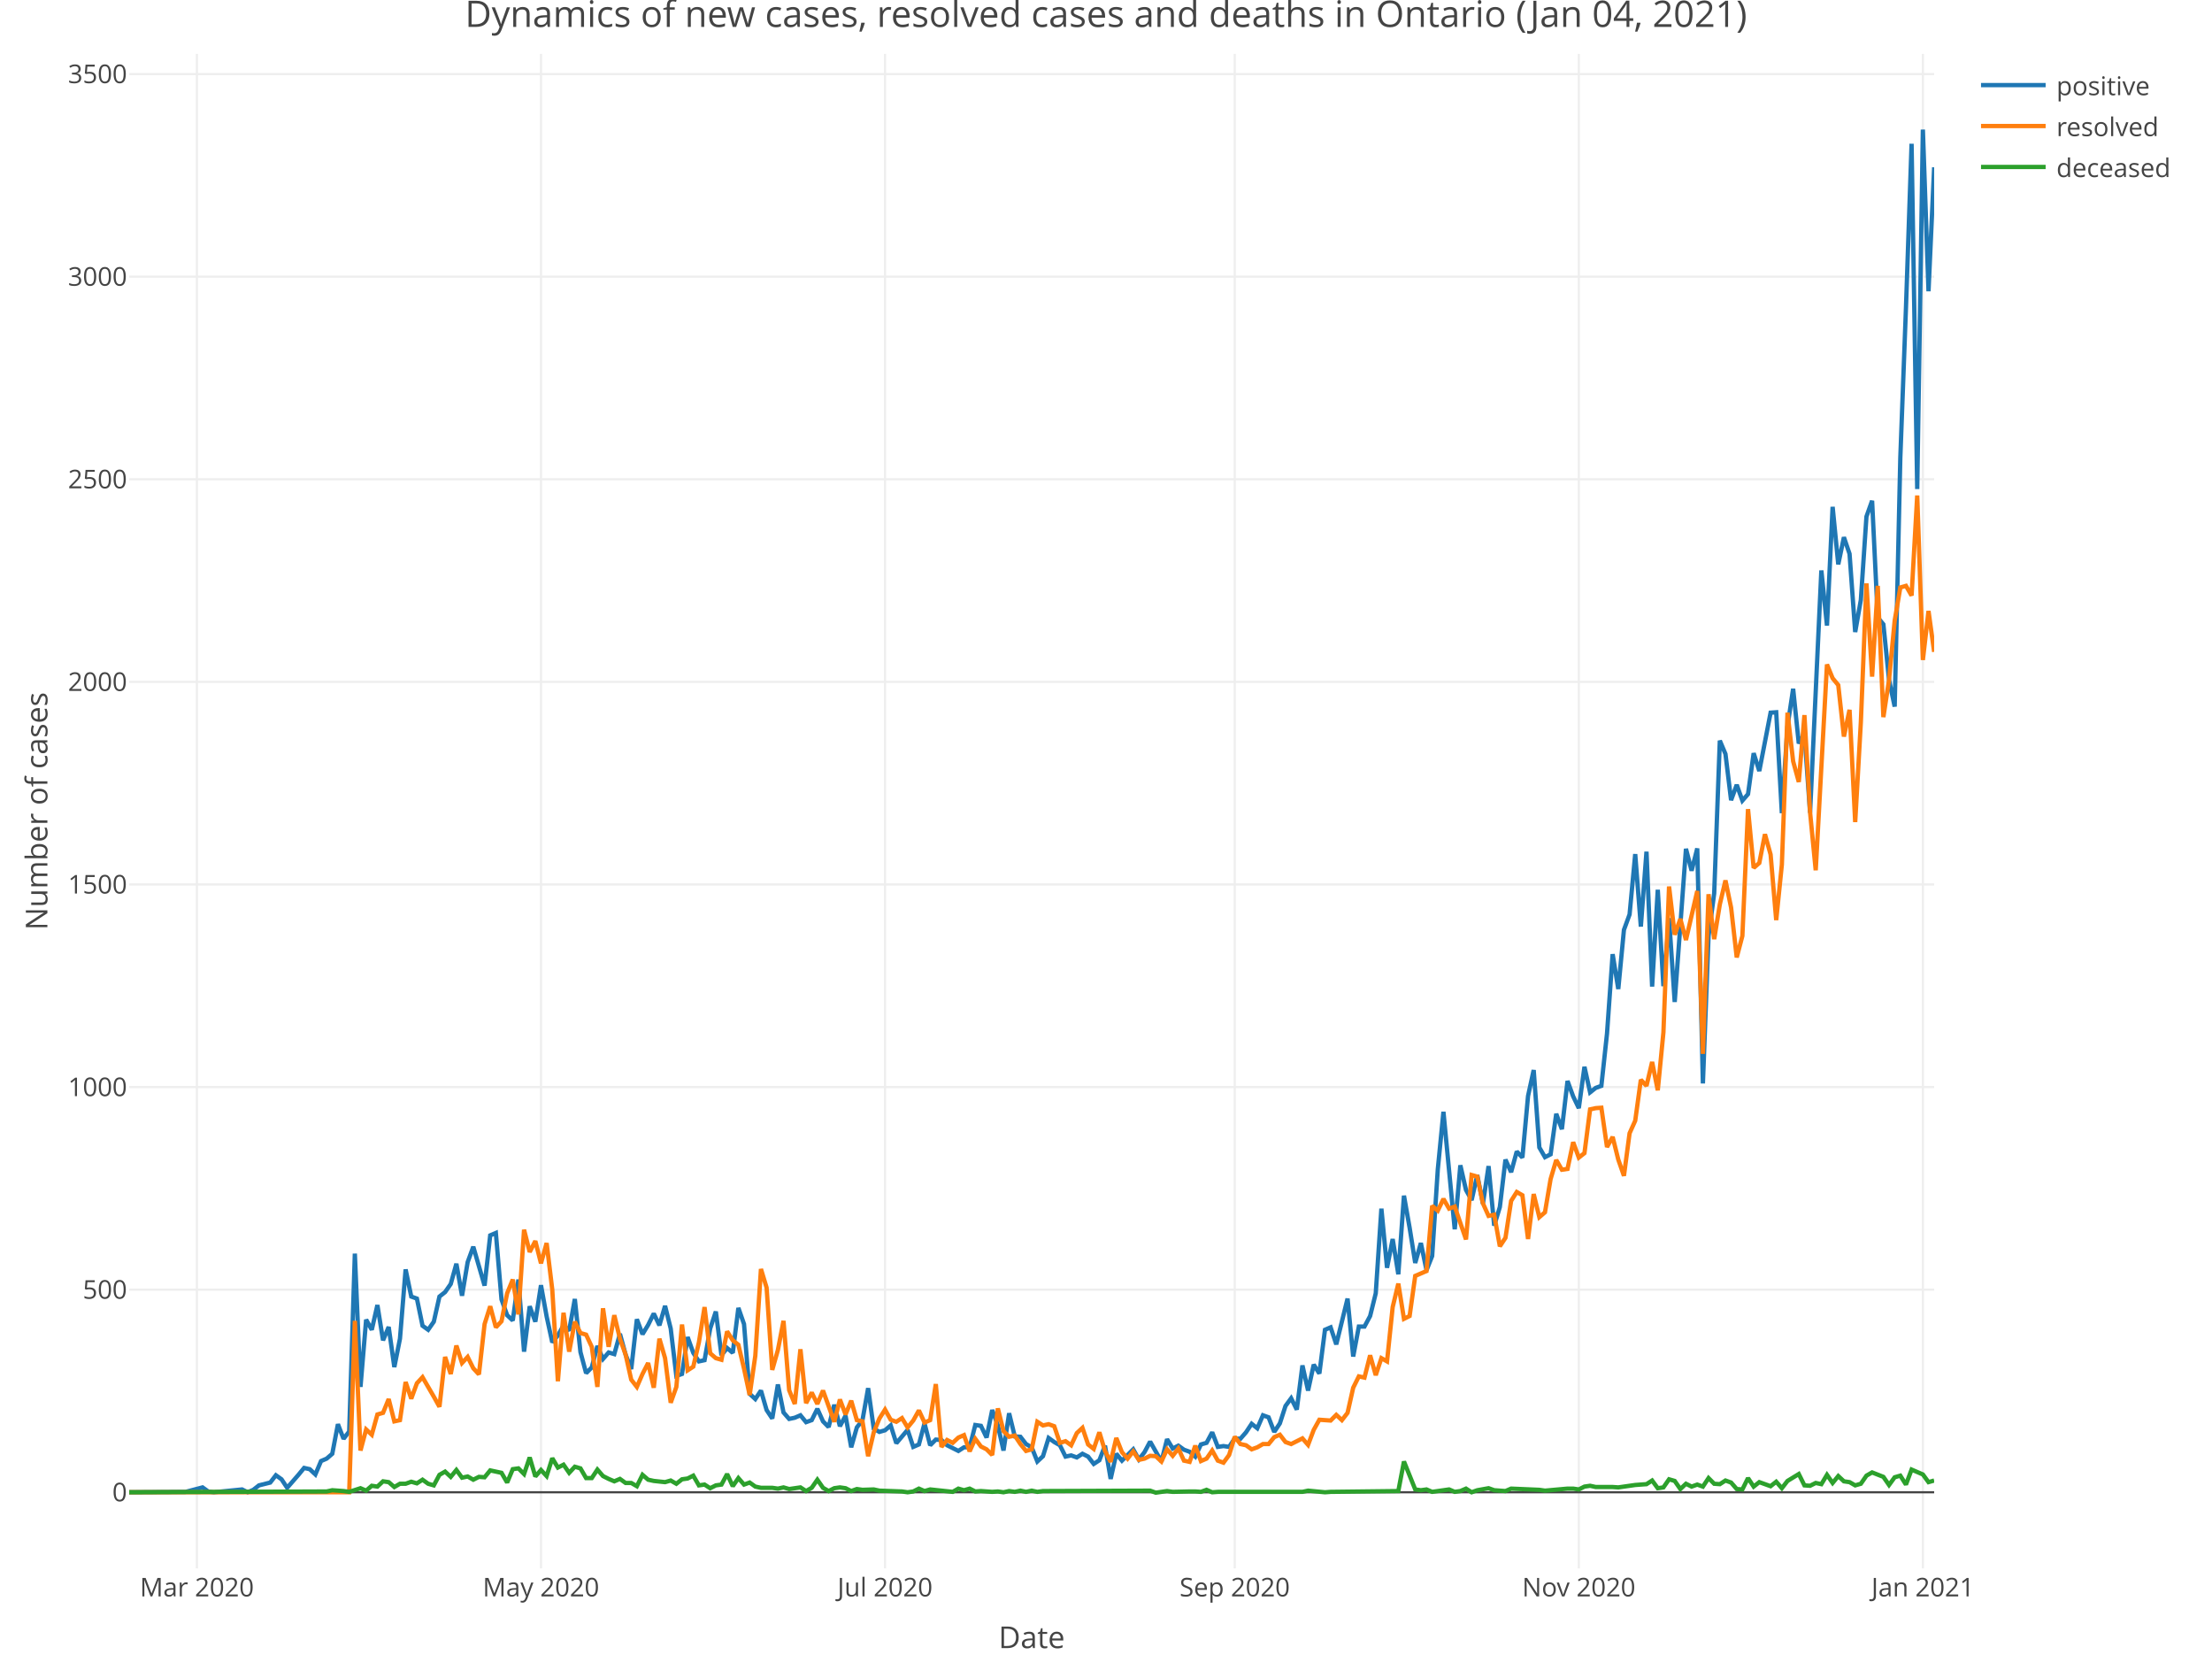
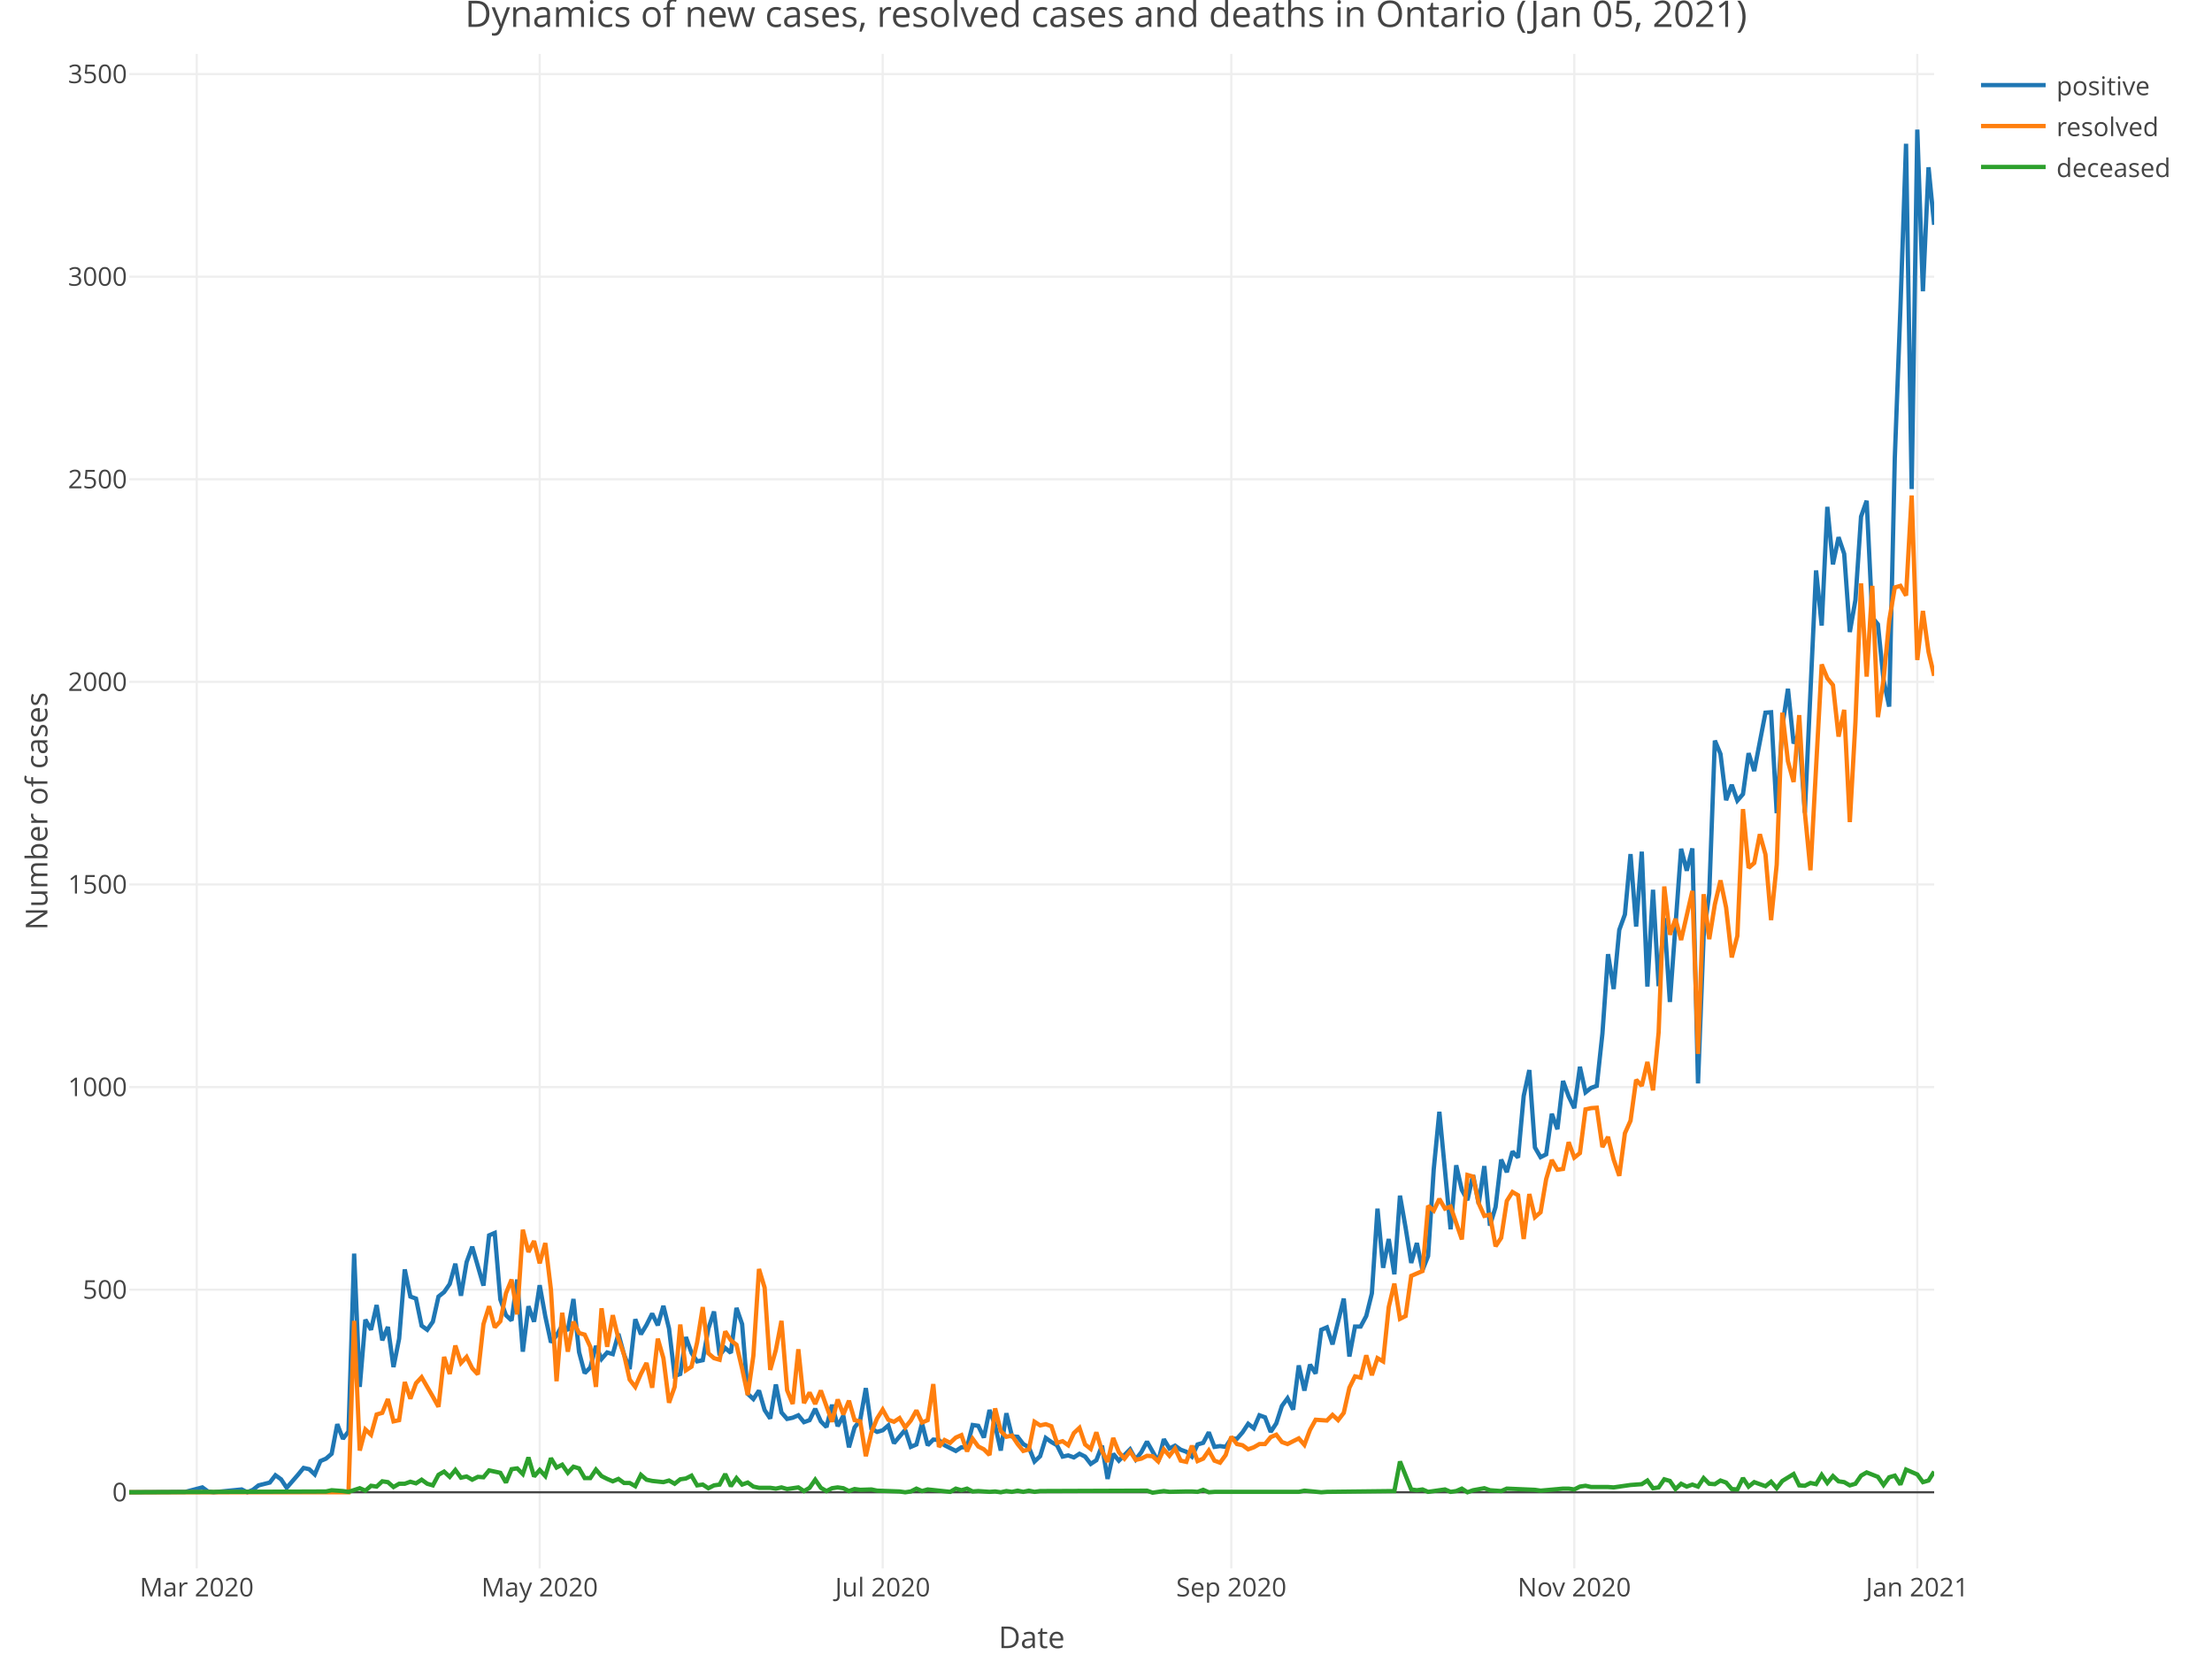
<svg xmlns="http://www.w3.org/2000/svg" class="main-svg" width="1027" height="768" style="" viewBox="0 0 1027 768">
  <rect x="0" y="0" width="1027" height="768" style="fill: rgb(255, 255, 255); fill-opacity: 1;" />
-   <defs id="defs-11d47c">
+   <defs id="defs-403c1d">
    <g class="clips">
-       <clipPath id="clip11d47cxyplot" class="plotclip">
+       <clipPath id="clip403c1dxyplot" class="plotclip">
        <rect width="838" height="703" />
      </clipPath>
-       <clipPath class="axesclip" id="clip11d47cx">
+       <clipPath class="axesclip" id="clip403c1dx">
        <rect x="60" y="0" width="838" height="768" />
      </clipPath>
-       <clipPath class="axesclip" id="clip11d47cy">
+       <clipPath class="axesclip" id="clip403c1dy">
        <rect x="0" y="25" width="1027" height="703" />
      </clipPath>
-       <clipPath class="axesclip" id="clip11d47cxy">
+       <clipPath class="axesclip" id="clip403c1dxy">
        <rect x="60" y="25" width="838" height="703" />
      </clipPath>
    </g>
    <g class="gradients" />
  </defs>
  <g class="bglayer" />
  <g class="layer-below">
    <g class="imagelayer" />
    <g class="shapelayer" />
  </g>
  <g class="cartesianlayer">
    <g class="subplot xy">
      <g class="layer-subplot">
        <g class="shapelayer" />
        <g class="imagelayer" />
      </g>
      <g class="gridlayer">
        <g class="x">
-           <path class="xgrid crisp" transform="translate(91.42,0)" d="M0,25v703" style="stroke: rgb(238, 238, 238); stroke-opacity: 1; stroke-width: 1px;" />
-           <path class="xgrid crisp" transform="translate(251.17,0)" d="M0,25v703" style="stroke: rgb(238, 238, 238); stroke-opacity: 1; stroke-width: 1px;" />
-           <path class="xgrid crisp" transform="translate(410.91,0)" d="M0,25v703" style="stroke: rgb(238, 238, 238); stroke-opacity: 1; stroke-width: 1px;" />
-           <path class="xgrid crisp" transform="translate(573.27,0)" d="M0,25v703" style="stroke: rgb(238, 238, 238); stroke-opacity: 1; stroke-width: 1px;" />
-           <path class="xgrid crisp" transform="translate(733.02,0)" d="M0,25v703" style="stroke: rgb(238, 238, 238); stroke-opacity: 1; stroke-width: 1px;" />
-           <path class="xgrid crisp" transform="translate(892.76,0)" d="M0,25v703" style="stroke: rgb(238, 238, 238); stroke-opacity: 1; stroke-width: 1px;" />
+           <path class="xgrid crisp" transform="translate(91.33,0)" d="M0,25v703" style="stroke: rgb(238, 238, 238); stroke-opacity: 1; stroke-width: 1px;" />
+           <path class="xgrid crisp" transform="translate(250.57,0)" d="M0,25v703" style="stroke: rgb(238, 238, 238); stroke-opacity: 1; stroke-width: 1px;" />
+           <path class="xgrid crisp" transform="translate(409.82,0)" d="M0,25v703" style="stroke: rgb(238, 238, 238); stroke-opacity: 1; stroke-width: 1px;" />
+           <path class="xgrid crisp" transform="translate(571.68,0)" d="M0,25v703" style="stroke: rgb(238, 238, 238); stroke-opacity: 1; stroke-width: 1px;" />
+           <path class="xgrid crisp" transform="translate(730.92,0)" d="M0,25v703" style="stroke: rgb(238, 238, 238); stroke-opacity: 1; stroke-width: 1px;" />
+           <path class="xgrid crisp" transform="translate(890.17,0)" d="M0,25v703" style="stroke: rgb(238, 238, 238); stroke-opacity: 1; stroke-width: 1px;" />
        </g>
        <g class="y">
          <path class="ygrid crisp" transform="translate(0,598.62)" d="M60,0h838" style="stroke: rgb(238, 238, 238); stroke-opacity: 1; stroke-width: 1px;" />
          <path class="ygrid crisp" transform="translate(0,504.58)" d="M60,0h838" style="stroke: rgb(238, 238, 238); stroke-opacity: 1; stroke-width: 1px;" />
          <path class="ygrid crisp" transform="translate(0,410.54)" d="M60,0h838" style="stroke: rgb(238, 238, 238); stroke-opacity: 1; stroke-width: 1px;" />
          <path class="ygrid crisp" transform="translate(0,316.5)" d="M60,0h838" style="stroke: rgb(238, 238, 238); stroke-opacity: 1; stroke-width: 1px;" />
          <path class="ygrid crisp" transform="translate(0,222.46)" d="M60,0h838" style="stroke: rgb(238, 238, 238); stroke-opacity: 1; stroke-width: 1px;" />
          <path class="ygrid crisp" transform="translate(0,128.42)" d="M60,0h838" style="stroke: rgb(238, 238, 238); stroke-opacity: 1; stroke-width: 1px;" />
          <path class="ygrid crisp" transform="translate(0,34.38)" d="M60,0h838" style="stroke: rgb(238, 238, 238); stroke-opacity: 1; stroke-width: 1px;" />
        </g>
      </g>
      <g class="zerolinelayer">
        <path class="yzl zl crisp" transform="translate(0,692.66)" d="M60,0h838" style="stroke: rgb(68, 68, 68); stroke-opacity: 1; stroke-width: 1px;" />
      </g>
      <path class="xlines-below" />
      <path class="ylines-below" />
      <g class="overlines-below" />
      <g class="xaxislayer-below" />
      <g class="yaxislayer-below" />
      <g class="overaxes-below" />
-       <g class="plot" transform="translate(60, 25)" clip-path="url('#clip11d47cxyplot')">
+       <g class="plot" transform="translate(60, 25)" clip-path="url('#clip403c1dxyplot')">
        <g class="scatterlayer mlayer">
-           <g class="trace scatter traceed4c98" style="stroke-miterlimit: 2; opacity: 1;">
+           <g class="trace scatter trace7e1733" style="stroke-miterlimit: 2; opacity: 1;">
            <g class="fills" />
            <g class="errorbars" />
            <g class="lines">
-               <path class="js-line" d="M0,667.66L26.19,667.47L34.04,665.4L36.66,667.29L39.28,667.66L52.38,666.35L54.99,667.66L57.61,666.53L60.23,664.46L65.47,663.15L68.09,659.76L70.71,661.64L73.32,665.59L78.56,659.57L81.18,656.38L83.8,656.94L86.42,659.39L89.04,653.18L91.66,652.05L94.27,649.79L96.89,636.06L99.51,642.84L102.13,639.45L104.75,556.88L107.37,618.76L109.99,587.54L112.61,592.24L115.22,580.77L117.84,597.13L120.46,590.93L123.08,609.55L125.7,596.38L128.32,564.22L130.94,576.82L133.56,577.76L136.17,590.36L138.79,592.24L141.41,588.48L144.03,576.82L146.65,574.75L149.27,570.99L151.89,561.58L154.51,576.44L157.13,560.83L159.74,553.69L164.98,571.74L167.6,548.42L170.22,547.29L172.84,578.14L175.46,585.47L178.07,587.92L180.69,568.92L183.31,602.4L185.93,581.33L188.55,588.48L191.17,571.55L193.79,586.04L196.41,598.07L199.02,594.88L201.64,590.17L204.26,592.62L206.88,577.95L209.5,602.59L212.12,612.37L214.74,609.73L217.36,599.77L219.97,605.78L222.59,602.77L225.21,603.53L227.83,594.12L230.45,603.71L233.07,610.49L235.69,587.35L238.31,594.31L240.92,589.99L243.54,584.72L246.16,590.17L248.78,581.15L251.4,591.68L254.02,613.68L256.64,612.74L259.26,595.63L261.88,602.96L264.49,606.91L267.11,606.35L269.73,591.68L272.35,583.78L274.97,604.09L277.59,600.71L280.21,602.96L282.82,582.09L285.44,589.61L288.06,621.96L290.68,624.4L293.3,620.45L295.92,629.48L298.54,633.43L301.16,617.63L303.77,630.61L306.39,633.62L309.01,633.06L311.63,631.93L314.25,635.12L316.87,634.18L319.49,628.92L322.11,634.75L324.72,637.38L327.34,627.04L329.96,637L332.58,632.11L335.2,646.79L337.82,637.57L340.44,634.18L343.06,619.33L345.67,638.13L348.29,639.64L350.91,638.89L353.53,636.63L356.15,644.9L361.39,638.7L364.01,646.6L366.63,645.47L369.24,635.69L371.86,645.84L374.48,643.21L377.1,643.4L379.72,645.84L384.96,648.48L387.57,646.79L390.19,646.79L392.81,636.44L395.43,636.82L398.05,642.27L400.67,629.48L403.29,636.63L405.91,648.29L408.52,630.99L411.14,641.71L413.76,641.9L416.38,645.28L419,646.79L421.62,653.37L424.24,650.92L426.86,642.46L429.47,644.34L432.09,645.84L434.71,651.11L437.33,650.55L439.95,651.49L442.57,649.79L445.19,651.11L447.81,654.5L450.42,652.8L453.04,646.03L455.66,661.46L458.28,649.79L460.9,652.99L466.14,647.73L468.76,652.43L471.38,649.04L473.99,644.15L479.23,653.37L481.85,643.02L484.47,647.35L487.09,646.03L489.71,647.91L492.32,648.85L494.94,651.11L497.56,645.47L500.18,644.72L502.8,639.83L505.42,646.6L508.04,646.22L510.66,646.6L513.27,642.65L515.89,642.84L518.51,639.83L521.13,635.88L523.75,637.95L526.37,631.93L528.99,632.87L531.61,639.64L534.22,635.69L536.84,627.6L539.46,624.03L542.08,629.29L544.7,608.79L547.32,620.45L549.94,608.42L552.56,612.55L555.17,592.24L557.79,591.11L560.41,599.01L565.65,577.76L568.27,604.66L570.89,590.74L573.51,590.74L576.13,585.85L578.74,575.31L581.36,536.01L583.98,563.47L586.6,550.11L589.22,566.48L591.84,529.99L594.46,544.85L597.07,561.21L599.69,551.99L602.31,564.59L604.93,558.01L607.55,517.76L610.17,491.06L615.41,545.6L618.02,515.88L620.64,527.35L623.26,532.06L625.88,520.4L628.5,533.75L631.12,516.26L633.74,543.91L636.36,535.25L638.97,513.25L641.59,519.08L644.21,509.49L646.83,512.31L649.45,483.72L652.07,471.68L654.69,507.61L657.31,512.12L659.92,510.8L662.54,492L665.16,499.14L667.78,476.76L670.4,483.91L673.02,489.36L675.64,470.18L678.26,482.03L680.88,479.96L683.49,479.02L686.11,454.76L688.73,417.89L691.35,434.07L693.97,406.61L696.59,399.46L699.21,371.44L701.82,405.1L704.44,370.31L707.06,432.94L709.68,387.99L712.3,432.75L714.92,401.15L717.54,440.09L722.77,368.99L725.39,379.15L728.01,368.8L730.63,477.89L733.25,409.43L735.87,389.68L738.49,318.77L741.11,324.98L743.72,346.42L746.34,339.27L748.96,346.61L751.58,343.6L754.2,324.6L756.82,332.88L762.06,305.8L764.67,305.61L767.29,352.44L769.91,312.19L772.53,294.7L775.15,320.09L777.77,315.39L780.39,352.25L785.63,239.78L788.24,265.36L790.86,210.25L793.48,236.96L796.1,224.36L798.72,232.07L801.34,268.37L803.96,253.51L806.57,214.77L809.19,207.43L811.81,261.6L814.43,264.8L817.05,290.56L819.67,302.98L822.29,187.49L824.91,117.91L827.52,41.73L830.14,201.98L832.76,35.15L835.38,110.19L838,52.64" style="vector-effect: non-scaling-stroke; fill: none; stroke: rgb(31, 119, 180); stroke-opacity: 1; stroke-width: 2px; opacity: 1;" />
+               <path class="js-line" d="M0,667.66L26.11,667.47L33.94,665.4L36.55,667.29L39.16,667.66L52.21,666.35L54.82,667.66L57.43,666.53L60.04,664.46L65.26,663.15L67.88,659.76L70.49,661.64L73.1,665.59L78.32,659.57L80.93,656.38L83.54,656.94L86.15,659.39L88.76,653.18L91.37,652.05L93.98,649.79L96.59,636.06L99.2,642.84L101.81,639.45L104.42,556.88L107.03,618.76L109.64,587.54L112.26,592.24L114.87,580.77L117.48,597.13L120.09,590.93L122.7,609.55L125.31,596.38L127.92,564.22L130.53,576.82L133.14,577.76L135.75,590.36L138.36,592.24L140.97,588.48L143.58,576.82L146.19,574.75L148.8,570.99L151.41,561.58L154.02,576.44L156.64,560.83L159.25,553.69L164.47,571.74L167.08,548.42L169.69,547.29L172.3,578.14L174.91,585.47L177.52,587.92L180.13,568.92L182.74,602.4L185.35,581.33L187.96,588.48L190.57,571.55L193.18,586.04L195.79,598.07L198.4,594.88L201.02,590.17L203.63,592.62L206.24,577.95L208.85,602.59L211.46,612.37L214.07,609.73L216.68,599.77L219.29,605.78L221.9,602.77L224.51,603.53L227.12,594.12L229.73,603.71L232.34,610.49L234.95,587.35L237.56,594.31L240.17,589.99L242.79,584.72L245.4,590.17L248.01,581.15L250.62,591.68L253.23,613.68L255.84,612.74L258.45,595.63L261.06,602.96L263.67,606.91L266.28,606.35L268.89,591.68L271.5,583.78L274.11,604.09L276.72,600.71L279.33,602.96L281.94,582.09L284.55,589.61L287.17,621.96L289.78,624.4L292.39,620.45L295,629.48L297.61,633.43L300.22,617.63L302.83,630.61L305.44,633.62L308.05,633.06L310.66,631.93L313.27,635.12L315.88,634.18L318.49,628.92L321.1,634.75L323.71,637.38L326.32,627.04L328.93,637L331.55,632.11L334.16,646.79L336.77,637.57L339.38,634.18L341.99,619.33L344.6,638.13L347.21,639.64L349.82,638.89L352.43,636.63L355.04,644.9L360.26,638.7L362.87,646.6L365.48,645.47L368.09,635.69L370.7,645.84L373.31,643.21L375.93,643.4L378.54,645.84L383.76,648.48L386.37,646.79L388.98,646.79L391.59,636.44L394.2,636.82L396.81,642.27L399.42,629.48L402.03,636.63L404.64,648.29L407.25,630.99L409.86,641.71L412.47,641.9L415.08,645.28L417.69,646.79L420.31,653.37L422.92,650.92L425.53,642.46L428.14,644.34L430.75,645.84L433.36,651.11L435.97,650.55L438.58,651.49L441.19,649.79L443.8,651.11L446.41,654.5L449.02,652.8L451.63,646.03L454.24,661.46L456.85,649.79L459.46,652.99L464.69,647.73L467.3,652.43L469.91,649.04L472.52,644.15L477.74,653.37L480.35,643.02L482.96,647.35L485.57,646.03L488.18,647.91L490.79,648.85L493.4,651.11L496.01,645.47L498.62,644.72L501.23,639.83L503.84,646.6L506.45,646.22L509.07,646.6L511.68,642.65L514.29,642.84L516.9,639.83L519.51,635.88L522.12,637.95L524.73,631.93L527.34,632.87L529.95,639.64L532.56,635.69L535.17,627.6L537.78,624.03L540.39,629.29L543,608.79L545.61,620.45L548.22,608.42L550.83,612.55L553.45,592.24L556.06,591.11L558.67,599.01L563.89,577.76L566.5,604.66L569.11,590.74L571.72,590.74L574.33,585.85L576.94,575.31L579.55,536.01L582.16,563.47L584.77,550.11L587.38,566.48L589.99,529.99L592.6,544.85L595.21,561.21L597.83,551.99L600.44,564.59L603.05,558.01L605.66,517.76L608.27,491.06L613.49,545.6L616.1,515.88L618.71,527.35L621.32,532.06L623.93,520.4L626.54,533.75L629.15,516.26L631.76,543.91L634.37,535.25L636.98,513.25L639.6,519.08L642.21,509.49L644.82,512.31L647.43,483.72L650.04,471.68L652.65,507.61L655.26,512.12L657.87,510.8L660.48,492L663.09,499.14L665.7,476.76L668.31,483.91L670.92,489.36L673.53,470.18L676.14,482.03L678.75,479.96L681.36,479.02L683.98,454.76L686.59,417.89L689.2,434.07L691.81,406.61L694.42,399.46L697.03,371.44L699.64,405.1L702.25,370.31L704.86,432.94L707.47,387.99L710.08,432.75L712.69,401.15L715.3,440.09L720.52,368.99L723.13,379.15L725.74,368.8L728.36,477.89L730.97,409.43L733.58,389.68L736.19,318.77L738.8,324.98L741.41,346.42L744.02,339.27L746.63,346.61L749.24,343.6L751.85,324.6L754.46,332.88L759.68,305.8L762.29,305.61L764.9,352.44L767.51,312.19L770.12,294.7L772.74,320.09L775.35,315.39L777.96,352.25L783.18,239.78L785.79,265.36L788.4,210.25L791.01,236.96L793.62,224.36L796.23,232.07L798.84,268.37L801.45,253.51L804.06,214.77L806.67,207.43L809.28,261.6L811.89,264.8L814.5,290.56L817.12,302.98L819.73,187.49L822.34,117.91L824.95,41.73L827.56,201.98L830.17,35.15L832.78,110.19L835.39,52.64L838,79.35" style="vector-effect: non-scaling-stroke; fill: none; stroke: rgb(31, 119, 180); stroke-opacity: 1; stroke-width: 2px; opacity: 1;" />
            </g>
            <g class="points" />
            <g class="text" />
          </g>
-           <g class="trace scatter traced82ccd" style="stroke-miterlimit: 2; opacity: 1;">
+           <g class="trace scatter tracee9bedb" style="stroke-miterlimit: 2; opacity: 1;">
            <g class="fills" />
            <g class="errorbars" />
            <g class="lines">
-               <path class="js-line" d="M0,667.66L102.13,667.66L104.75,588.1L107.37,648.29L109.99,638.51L112.61,640.95L115.22,631.55L117.84,630.8L120.46,624.4L123.08,634.75L125.7,634.18L128.32,616.5L130.94,624.22L133.56,617.07L136.17,614.25L141.41,623.28L144.03,627.98L146.65,604.84L149.27,612.74L151.89,599.58L154.51,607.66L157.13,604.84L159.74,610.11L162.36,612.93L164.98,589.61L167.6,581.33L170.22,591.11L172.84,588.29L175.46,575.31L178.07,568.92L180.69,585.09L183.31,545.79L185.93,556.13L188.55,551.05L191.17,561.4L193.79,551.99L196.41,573.62L199.02,616.13L201.64,584.34L204.26,602.4L206.88,588.48L209.5,593.75L212.12,594.5L214.74,600.14L217.36,618.76L219.97,582.27L222.59,600.14L225.21,585.47L227.83,596.38L230.45,603.71L233.07,615.38L235.69,618.76L238.31,612.74L240.92,607.66L243.54,619.14L246.16,596.38L248.78,605.41L251.4,626.1L254.02,618.76L256.64,589.8L259.26,611.05L261.88,609.36L264.49,598.07L267.11,581.71L269.73,603.15L272.35,605.41L274.97,606.16L277.59,592.99L280.21,597.13L282.82,599.2L285.44,610.3L288.06,622.52L290.68,604.28L293.3,564.03L295.92,572.68L298.54,610.86L301.16,601.65L303.77,588.1L306.39,620.27L309.01,626.66L311.63,601.27L314.25,626.28L316.87,621.39L319.49,626.66L322.11,620.45L327.34,634.94L329.96,624.59L332.58,631.55L335.2,625.16L337.82,634.18L340.44,634.75L343.06,650.92L345.67,639.83L348.29,633.43L350.91,629.29L353.53,634L356.15,634.94L358.77,633.24L361.39,637.57L364.01,634.37L366.63,629.67L369.24,635.31L371.86,634.18L374.48,617.44L377.1,646.6L379.72,643.4L382.34,644.72L384.96,642.27L387.57,641.14L390.19,648.67L392.81,642.84L395.43,646.41L398.05,647.73L400.67,650.36L403.29,628.73L405.91,639.26L408.52,641.9L411.14,641.33L413.76,645.28L416.38,648.48L419,647.73L421.62,634.94L424.24,636.63L426.86,636.06L429.47,637L432.09,644.72L434.71,643.96L437.33,645.84L439.95,640.2L442.57,637.76L445.19,645.47L447.81,647.54L450.42,639.83L453.04,648.48L455.66,653.56L458.28,642.46L460.9,649.04L463.52,652.05L466.14,648.67L468.76,652.62L471.38,652.05L473.99,650.73L476.61,650.92L479.23,653.37L481.85,647.73L484.47,650.73L487.09,647.35L489.71,652.99L492.32,653.56L494.94,646.03L497.56,653.18L500.18,652.05L502.8,648.29L505.42,652.99L508.04,653.93L510.66,650.36L513.27,641.9L515.89,645.28L518.51,645.84L521.13,647.73L523.75,646.79L526.37,645.28L528.99,645.28L531.61,642.08L534.22,640.95L536.84,644.34L539.46,645.28L544.7,642.65L547.32,645.66L549.94,638.7L552.56,634L557.79,634.37L560.41,631.74L563.03,634.18L565.65,630.8L568.27,619.14L570.89,613.87L573.51,614.44L576.13,604.09L578.74,613.31L581.36,605.41L583.98,606.91L586.6,581.71L589.22,570.8L591.84,587.16L594.46,585.85L597.07,567.23L602.31,564.97L604.93,534.69L607.55,536.95L610.17,531.49L612.79,536.01L615.41,535.07L620.64,550.3L623.26,520.4L625.88,521.15L628.5,533.56L631.12,539.39L633.74,538.83L636.36,553.5L638.97,549.55L641.59,532.43L644.21,528.29L646.83,529.8L649.45,550.11L652.07,529.24L654.69,539.96L657.31,537.7L659.92,522.28L662.54,513.44L665.16,517.95L667.78,517.57L670.4,505.16L673.02,512.31L675.64,510.24L678.26,489.93L680.88,489.36L683.49,489.17L686.11,507.42L688.73,502.72L691.35,513.25L693.97,520.77L696.59,501.02L699.21,495.19L701.82,476.2L704.44,479.02L707.06,467.92L709.68,481.09L712.3,454.19L714.92,386.48L717.54,408.86L720.16,401.53L722.77,411.31L728.01,388.55L730.63,464.16L733.25,390.06L735.87,410.93L738.49,394.76L741.11,383.66L743.72,396.26L746.34,419.4L748.96,409.43L751.58,350.56L754.2,377.83L756.82,375.57L759.44,362.22L762.06,371.62L764.67,402.09L767.29,376.33L769.91,305.8L772.53,328.37L775.15,337.96L777.77,306.93L780.39,352.06L783.01,378.96L788.24,283.42L790.86,289.81L793.48,293.01L796.1,316.89L798.72,304.48L801.34,356.58L803.96,310.31L806.57,245.8L809.19,289.06L811.81,246.93L814.43,307.87L817.05,290.56L819.67,263.1L822.29,247.68L824.91,246.93L827.52,251.44L830.14,204.99L832.76,281.35L835.38,258.59L838,277.58" style="vector-effect: non-scaling-stroke; fill: none; stroke: rgb(255, 127, 14); stroke-opacity: 1; stroke-width: 2px; opacity: 1;" />
+               <path class="js-line" d="M0,667.66L101.81,667.66L104.42,588.1L107.03,648.29L109.64,638.51L112.26,640.95L114.87,631.55L117.48,630.8L120.09,624.4L122.7,634.75L125.31,634.18L127.92,616.5L130.53,624.22L133.14,617.07L135.75,614.25L140.97,623.28L143.58,627.98L146.19,604.84L148.8,612.74L151.41,599.58L154.02,607.66L156.64,604.84L159.25,610.11L161.86,612.93L164.47,589.61L167.08,581.33L169.69,591.11L172.3,588.29L174.91,575.31L177.52,568.92L180.13,585.09L182.74,545.79L185.35,556.13L187.96,551.05L190.57,561.4L193.18,551.99L195.79,573.62L198.4,616.13L201.02,584.34L203.63,602.4L206.24,588.48L208.85,593.75L211.46,594.5L214.07,600.14L216.68,618.76L219.29,582.27L221.9,600.14L224.51,585.47L227.12,596.38L229.73,603.71L232.34,615.38L234.95,618.76L237.56,612.74L240.17,607.66L242.79,619.14L245.4,596.38L248.01,605.41L250.62,626.1L253.23,618.76L255.84,589.8L258.45,611.05L261.06,609.36L263.67,598.07L266.28,581.71L268.89,603.15L271.5,605.41L274.11,606.16L276.72,592.99L279.33,597.13L281.94,599.2L284.55,610.3L287.17,622.52L289.78,604.28L292.39,564.03L295,572.68L297.61,610.86L300.22,601.65L302.83,588.1L305.44,620.27L308.05,626.66L310.66,601.27L313.27,626.28L315.88,621.39L318.49,626.66L321.1,620.45L326.32,634.94L328.93,624.59L331.55,631.55L334.16,625.16L336.77,634.18L339.38,634.75L341.99,650.92L344.6,639.83L347.21,633.43L349.82,629.29L352.43,634L355.04,634.94L357.65,633.24L360.26,637.57L362.87,634.37L365.48,629.67L368.09,635.31L370.7,634.18L373.31,617.44L375.93,646.6L378.54,643.4L381.15,644.72L383.76,642.27L386.37,641.14L388.98,648.67L391.59,642.84L394.2,646.41L396.81,647.73L399.42,650.36L402.03,628.73L404.64,639.26L407.25,641.9L409.86,641.33L412.47,645.28L415.08,648.48L417.69,647.73L420.31,634.94L422.92,636.63L425.53,636.06L428.14,637L430.75,644.72L433.36,643.96L435.97,645.84L438.58,640.2L441.19,637.76L443.8,645.47L446.41,647.54L449.02,639.83L451.63,648.48L454.24,653.56L456.85,642.46L459.46,649.04L462.07,652.05L464.69,648.67L467.3,652.62L469.91,652.05L472.52,650.73L475.13,650.92L477.74,653.37L480.35,647.73L482.96,650.73L485.57,647.35L488.18,652.99L490.79,653.56L493.4,646.03L496.01,653.18L498.62,652.05L501.23,648.29L503.84,652.99L506.45,653.93L509.07,650.36L511.68,641.9L514.29,645.28L516.9,645.84L519.51,647.73L522.12,646.79L524.73,645.28L527.34,645.28L529.95,642.08L532.56,640.95L535.17,644.34L537.78,645.28L543,642.65L545.61,645.66L548.22,638.7L550.83,634L556.06,634.37L558.67,631.74L561.28,634.18L563.89,630.8L566.5,619.14L569.11,613.87L571.72,614.44L574.33,604.09L576.94,613.31L579.55,605.41L582.16,606.91L584.77,581.71L587.38,570.8L589.99,587.16L592.6,585.85L595.21,567.23L600.44,564.97L603.05,534.69L605.66,536.95L608.27,531.49L610.88,536.01L613.49,535.07L618.71,550.3L621.32,520.4L623.93,521.15L626.54,533.56L629.15,539.39L631.76,538.83L634.37,553.5L636.98,549.55L639.6,532.43L642.21,528.29L644.82,529.8L647.43,550.11L650.04,529.24L652.65,539.96L655.26,537.7L657.87,522.28L660.48,513.44L663.09,517.95L665.7,517.57L668.31,505.16L670.92,512.31L673.53,510.24L676.14,489.93L678.75,489.36L681.36,489.17L683.98,507.42L686.59,502.72L689.2,513.25L691.81,520.77L694.42,501.02L697.03,495.19L699.64,476.2L702.25,479.02L704.86,467.92L707.47,481.09L710.08,454.19L712.69,386.48L715.3,408.86L717.91,401.53L720.52,411.31L725.74,388.55L728.36,464.16L730.97,390.06L733.58,410.93L736.19,394.76L738.8,383.66L741.41,396.26L744.02,419.4L746.63,409.43L749.24,350.56L751.85,377.83L754.46,375.57L757.07,362.22L759.68,371.62L762.29,402.09L764.9,376.33L767.51,305.8L770.12,328.37L772.74,337.96L775.35,306.93L777.96,352.06L780.57,378.96L785.79,283.42L788.4,289.81L791.01,293.01L793.62,316.89L796.23,304.48L798.84,356.58L801.45,310.31L804.06,245.8L806.67,289.06L809.28,246.93L811.89,307.87L814.5,290.56L817.12,263.1L819.73,247.68L822.34,246.93L824.95,251.44L827.56,204.99L830.17,281.35L832.78,258.59L835.39,277.58L838,288.68" style="vector-effect: non-scaling-stroke; fill: none; stroke: rgb(255, 127, 14); stroke-opacity: 1; stroke-width: 2px; opacity: 1;" />
            </g>
            <g class="points" />
            <g class="text" />
          </g>
-           <g class="trace scatter tracee5a206" style="stroke-miterlimit: 2; opacity: 1;">
+           <g class="trace scatter tracea5bbae" style="stroke-miterlimit: 2; opacity: 1;">
            <g class="fills" />
            <g class="errorbars" />
            <g class="lines">
-               <path class="js-line" d="M0,667.66L91.66,667.29L94.27,666.72L99.51,667.1L102.13,667.47L107.37,665.78L109.99,666.91L112.61,664.65L115.22,665.03L117.84,662.58L120.46,662.96L123.08,665.22L125.7,663.71L128.32,663.71L130.94,662.77L133.56,663.52L136.17,661.83L138.79,663.71L141.41,664.46L144.03,659.57L146.65,658.07L149.27,660.51L151.89,657.32L154.51,660.89L157.13,660.33L159.74,661.83L162.36,660.51L164.98,660.7L167.6,657.51L172.84,658.63L175.46,663.15L178.07,656.94L180.69,656.57L183.31,659.2L185.93,651.49L188.55,660.33L191.17,657.32L193.79,660.14L196.41,651.86L199.02,656.19L201.64,654.87L204.26,658.63L206.88,655.81L209.5,656.57L212.12,661.08L214.74,661.08L217.36,657.13L219.97,660.14L222.59,661.46L225.21,662.58L227.83,661.46L230.45,663.34L233.07,663.34L235.69,664.84L238.31,659.57L240.92,661.83L243.54,662.4L248.78,662.96L251.4,662.21L254.02,663.71L256.64,661.64L259.26,661.27L261.88,659.95L264.49,664.46L267.11,664.09L269.73,665.78L272.35,664.46L274.97,664.09L277.59,659.2L280.21,664.84L282.82,661.08L285.44,664.09L288.06,663.15L290.68,665.03L293.3,665.59L298.54,665.59L301.16,665.97L303.77,665.4L306.39,666.16L311.63,665.4L314.25,667.1L316.87,665.59L319.49,661.83L322.11,665.59L324.72,667.1L327.34,665.78L329.96,665.4L332.58,665.78L335.2,667.1L337.82,666.16L340.44,666.53L345.67,666.35L348.29,666.91L358.77,667.29L361.39,667.66L364.01,667.29L366.63,665.97L369.24,667.1L371.86,666.35L382.34,667.47L384.96,665.97L387.57,666.72L390.19,665.97L392.81,667.29L395.43,667.1L400.67,667.47L403.29,667.29L405.91,667.66L408.52,667.1L411.14,667.47L413.76,666.91L416.38,667.47L419,666.91L421.62,667.47L424.24,667.1L473.99,666.91L476.61,667.85L481.85,667.1L484.47,667.47L492.32,667.29L494.94,667.29L497.56,667.47L500.18,666.53L502.8,667.66L505.42,667.47L544.7,667.47L547.32,666.91L555.17,667.66L557.79,667.47L589.22,667.1L591.84,653.37L597.07,666.35L599.69,666.72L602.31,666.35L604.93,667.47L612.79,666.35L615.41,667.47L618.02,667.1L620.64,665.97L623.26,667.66L625.88,666.72L631.12,665.78L633.74,666.72L638.97,667.1L641.59,665.97L654.69,666.53L657.31,666.91L667.78,665.97L670.4,665.97L673.02,666.35L675.64,665.03L678.26,664.65L680.88,665.22L688.73,665.22L691.35,665.4L699.21,664.28L701.82,664.09L704.44,663.9L707.06,662.21L709.68,665.78L712.3,665.4L714.92,661.64L717.54,662.4L720.16,666.16L722.77,663.71L725.39,665.03L728.01,664.09L730.63,665.03L733.25,661.08L735.87,663.71L738.49,663.9L741.11,662.21L743.72,663.15L746.34,666.16L748.96,666.35L751.58,661.08L754.2,665.03L756.82,662.96L759.44,663.9L762.06,664.84L764.67,662.77L767.29,665.78L769.91,662.4L775.15,659.2L777.77,664.46L780.39,664.65L783.01,663.34L785.63,663.9L788.24,659.57L790.86,663.34L793.48,660.14L796.1,662.58L798.72,662.96L801.34,664.46L803.96,663.71L806.57,659.95L809.19,658.45L814.43,660.51L817.05,664.28L819.67,660.7L822.29,659.95L824.91,664.09L827.52,657.13L832.76,659.39L835.38,662.96L838,662.21" style="vector-effect: non-scaling-stroke; fill: none; stroke: rgb(44, 160, 44); stroke-opacity: 1; stroke-width: 2px; opacity: 1;" />
+               <path class="js-line" d="M0,667.66L91.37,667.29L93.98,666.72L99.2,667.1L101.81,667.47L107.03,665.78L109.64,666.91L112.26,664.65L114.87,665.03L117.48,662.58L120.09,662.96L122.7,665.22L125.31,663.71L127.92,663.71L130.53,662.77L133.14,663.52L135.75,661.83L138.36,663.71L140.97,664.46L143.58,659.57L146.19,658.07L148.8,660.51L151.41,657.32L154.02,660.89L156.64,660.33L159.25,661.83L161.86,660.51L164.47,660.7L167.08,657.51L172.3,658.63L174.91,663.15L177.52,656.94L180.13,656.57L182.74,659.2L185.35,651.49L187.96,660.33L190.57,657.32L193.18,660.14L195.79,651.86L198.4,656.19L201.02,654.87L203.63,658.63L206.24,655.81L208.85,656.57L211.46,661.08L214.07,661.08L216.68,657.13L219.29,660.14L221.9,661.46L224.51,662.58L227.12,661.46L229.73,663.34L232.34,663.34L234.95,664.84L237.56,659.57L240.17,661.83L242.79,662.4L248.01,662.96L250.62,662.21L253.23,663.71L255.84,661.64L258.45,661.27L261.06,659.95L263.67,664.46L266.28,664.09L268.89,665.78L271.5,664.46L274.11,664.09L276.72,659.2L279.33,664.84L281.94,661.08L284.55,664.09L287.17,663.15L289.78,665.03L292.39,665.59L297.61,665.59L300.22,665.97L302.83,665.4L305.44,666.16L310.66,665.4L313.27,667.1L315.88,665.59L318.49,661.83L321.1,665.59L323.71,667.1L326.32,665.78L328.93,665.4L331.55,665.78L334.16,667.1L336.77,666.16L339.38,666.53L344.6,666.35L347.21,666.91L357.65,667.29L360.26,667.66L362.87,667.29L365.48,665.97L368.09,667.1L370.7,666.35L381.15,667.47L383.76,665.97L386.37,666.72L388.98,665.97L391.59,667.29L394.2,667.1L399.42,667.47L402.03,667.29L404.64,667.66L407.25,667.1L409.86,667.47L412.47,666.91L415.08,667.47L417.69,666.91L420.31,667.47L422.92,667.1L472.52,666.91L475.13,667.85L480.35,667.1L482.96,667.47L490.79,667.29L493.4,667.29L496.01,667.47L498.62,666.53L501.23,667.66L503.84,667.47L543,667.47L545.61,666.91L553.45,667.66L556.06,667.47L587.38,667.1L589.99,653.37L595.21,666.35L597.83,666.72L600.44,666.35L603.05,667.47L610.88,666.35L613.49,667.47L616.1,667.1L618.71,665.97L621.32,667.66L623.93,666.72L629.15,665.78L631.76,666.72L636.98,667.1L639.6,665.97L652.65,666.53L655.26,666.91L665.7,665.97L668.31,665.97L670.92,666.35L673.53,665.03L676.14,664.65L678.75,665.22L686.59,665.22L689.2,665.4L697.03,664.28L699.64,664.09L702.25,663.9L704.86,662.21L707.47,665.78L710.08,665.4L712.69,661.64L715.3,662.4L717.91,666.16L720.52,663.71L723.13,665.03L725.74,664.09L728.36,665.03L730.97,661.08L733.58,663.71L736.19,663.9L738.8,662.21L741.41,663.15L744.02,666.16L746.63,666.35L749.24,661.08L751.85,665.03L754.46,662.96L757.07,663.9L759.68,664.84L762.29,662.77L764.9,665.78L767.51,662.4L772.74,659.2L775.35,664.46L777.96,664.65L780.57,663.34L783.18,663.9L785.79,659.57L788.4,663.34L791.01,660.14L793.62,662.58L796.23,662.96L798.84,664.46L801.45,663.71L804.06,659.95L806.67,658.45L811.89,660.51L814.5,664.28L817.12,660.7L819.73,659.95L822.34,664.09L824.95,657.13L830.17,659.39L832.78,662.96L835.39,662.21L838,658.07" style="vector-effect: non-scaling-stroke; fill: none; stroke: rgb(44, 160, 44); stroke-opacity: 1; stroke-width: 2px; opacity: 1;" />
            </g>
            <g class="points" />
            <g class="text" />
          </g>
        </g>
      </g>
      <g class="overplot" />
      <path class="xlines-above crisp" style="fill: none;" d="M0,0" />
      <path class="ylines-above crisp" style="fill: none;" d="M0,0" />
      <g class="overlines-above" />
      <g class="xaxislayer-above">
        <g class="xtick">
-           <text text-anchor="middle" x="0" y="741" transform="translate(91.42,0)" style="font-family: 'Open Sans', verdana, arial, sans-serif; font-size: 12px; fill: rgb(68, 68, 68); fill-opacity: 1; white-space: pre;">Mar 2020</text>
-         </g>
-         <g class="xtick">
-           <text text-anchor="middle" x="0" y="741" transform="translate(251.17,0)" style="font-family: 'Open Sans', verdana, arial, sans-serif; font-size: 12px; fill: rgb(68, 68, 68); fill-opacity: 1; white-space: pre;">May 2020</text>
-         </g>
-         <g class="xtick">
-           <text text-anchor="middle" x="0" y="741" transform="translate(410.91,0)" style="font-family: 'Open Sans', verdana, arial, sans-serif; font-size: 12px; fill: rgb(68, 68, 68); fill-opacity: 1; white-space: pre;">Jul 2020</text>
-         </g>
-         <g class="xtick">
-           <text text-anchor="middle" x="0" y="741" transform="translate(573.27,0)" style="font-family: 'Open Sans', verdana, arial, sans-serif; font-size: 12px; fill: rgb(68, 68, 68); fill-opacity: 1; white-space: pre;">Sep 2020</text>
-         </g>
-         <g class="xtick">
-           <text text-anchor="middle" x="0" y="741" transform="translate(733.02,0)" style="font-family: 'Open Sans', verdana, arial, sans-serif; font-size: 12px; fill: rgb(68, 68, 68); fill-opacity: 1; white-space: pre;">Nov 2020</text>
-         </g>
-         <g class="xtick">
-           <text text-anchor="middle" x="0" y="741" transform="translate(892.76,0)" style="font-family: 'Open Sans', verdana, arial, sans-serif; font-size: 12px; fill: rgb(68, 68, 68); fill-opacity: 1; white-space: pre;">Jan 2021</text>
+           <text text-anchor="middle" x="0" y="741" transform="translate(91.33,0)" style="font-family: 'Open Sans', verdana, arial, sans-serif; font-size: 12px; fill: rgb(68, 68, 68); fill-opacity: 1; white-space: pre;">Mar 2020</text>
+         </g>
+         <g class="xtick">
+           <text text-anchor="middle" x="0" y="741" transform="translate(250.57,0)" style="font-family: 'Open Sans', verdana, arial, sans-serif; font-size: 12px; fill: rgb(68, 68, 68); fill-opacity: 1; white-space: pre;">May 2020</text>
+         </g>
+         <g class="xtick">
+           <text text-anchor="middle" x="0" y="741" transform="translate(409.82,0)" style="font-family: 'Open Sans', verdana, arial, sans-serif; font-size: 12px; fill: rgb(68, 68, 68); fill-opacity: 1; white-space: pre;">Jul 2020</text>
+         </g>
+         <g class="xtick">
+           <text text-anchor="middle" x="0" y="741" transform="translate(571.68,0)" style="font-family: 'Open Sans', verdana, arial, sans-serif; font-size: 12px; fill: rgb(68, 68, 68); fill-opacity: 1; white-space: pre;">Sep 2020</text>
+         </g>
+         <g class="xtick">
+           <text text-anchor="middle" x="0" y="741" transform="translate(730.92,0)" style="font-family: 'Open Sans', verdana, arial, sans-serif; font-size: 12px; fill: rgb(68, 68, 68); fill-opacity: 1; white-space: pre;">Nov 2020</text>
+         </g>
+         <g class="xtick">
+           <text text-anchor="middle" x="0" y="741" transform="translate(890.17,0)" style="font-family: 'Open Sans', verdana, arial, sans-serif; font-size: 12px; fill: rgb(68, 68, 68); fill-opacity: 1; white-space: pre;">Jan 2021</text>
        </g>
      </g>
      <g class="yaxislayer-above">
        <g class="ytick">
          <text text-anchor="end" x="59" y="4.2" transform="translate(0,692.66)" style="font-family: 'Open Sans', verdana, arial, sans-serif; font-size: 12px; fill: rgb(68, 68, 68); fill-opacity: 1; white-space: pre;">0</text>
        </g>
        <g class="ytick">
          <text text-anchor="end" x="59" y="4.2" transform="translate(0,598.62)" style="font-family: 'Open Sans', verdana, arial, sans-serif; font-size: 12px; fill: rgb(68, 68, 68); fill-opacity: 1; white-space: pre;">500</text>
        </g>
        <g class="ytick">
          <text text-anchor="end" x="59" y="4.2" transform="translate(0,504.58)" style="font-family: 'Open Sans', verdana, arial, sans-serif; font-size: 12px; fill: rgb(68, 68, 68); fill-opacity: 1; white-space: pre;">1000</text>
        </g>
        <g class="ytick">
          <text text-anchor="end" x="59" y="4.2" transform="translate(0,410.54)" style="font-family: 'Open Sans', verdana, arial, sans-serif; font-size: 12px; fill: rgb(68, 68, 68); fill-opacity: 1; white-space: pre;">1500</text>
        </g>
        <g class="ytick">
          <text text-anchor="end" x="59" y="4.2" transform="translate(0,316.5)" style="font-family: 'Open Sans', verdana, arial, sans-serif; font-size: 12px; fill: rgb(68, 68, 68); fill-opacity: 1; white-space: pre;">2000</text>
        </g>
        <g class="ytick">
          <text text-anchor="end" x="59" y="4.2" transform="translate(0,222.46)" style="font-family: 'Open Sans', verdana, arial, sans-serif; font-size: 12px; fill: rgb(68, 68, 68); fill-opacity: 1; white-space: pre;">2500</text>
        </g>
        <g class="ytick">
          <text text-anchor="end" x="59" y="4.2" transform="translate(0,128.42)" style="font-family: 'Open Sans', verdana, arial, sans-serif; font-size: 12px; fill: rgb(68, 68, 68); fill-opacity: 1; white-space: pre;">3000</text>
        </g>
        <g class="ytick">
          <text text-anchor="end" x="59" y="4.2" transform="translate(0,34.38)" style="font-family: 'Open Sans', verdana, arial, sans-serif; font-size: 12px; fill: rgb(68, 68, 68); fill-opacity: 1; white-space: pre;">3500</text>
        </g>
      </g>
      <g class="overaxes-above" />
    </g>
  </g>
  <g class="polarlayer" />
  <g class="ternarylayer" />
  <g class="geolayer" />
  <g class="funnelarealayer" />
  <g class="pielayer" />
  <g class="treemaplayer" />
  <g class="sunburstlayer" />
  <g class="glimages" />
-   <defs id="topdefs-11d47c">
+   <defs id="topdefs-403c1d">
    <g class="clips" />
-     <clipPath id="legend11d47c">
+     <clipPath id="legend403c1d">
      <rect width="102" height="67" x="0" y="0" />
    </clipPath>
  </defs>
  <g class="layer-above">
    <g class="imagelayer" />
    <g class="shapelayer" />
  </g>
  <g class="infolayer">
    <g class="legend" pointer-events="all" transform="translate(914.76, 25)">
      <rect class="bg" shape-rendering="crispEdges" style="stroke: rgb(68, 68, 68); stroke-opacity: 1; fill: rgb(255, 255, 255); fill-opacity: 1; stroke-width: 0px;" width="102" height="67" x="0" y="0" />
-       <g class="scrollbox" transform="translate(0, 0)" clip-path="url('#legend11d47c')">
+       <g class="scrollbox" transform="translate(0, 0)" clip-path="url('#legend403c1d')">
        <g class="groups">
          <g class="traces" style="opacity: 1;" transform="translate(0, 14.5)">
            <text class="legendtext user-select-none" text-anchor="start" x="40" y="4.68" style="font-family: 'Open Sans', verdana, arial, sans-serif; font-size: 12px; fill: rgb(68, 68, 68); fill-opacity: 1; white-space: pre;">positive</text>
            <g class="layers" style="opacity: 1;">
              <g class="legendfill" />
              <g class="legendlines">
                <path class="js-line" d="M5,0h30" style="fill: none; stroke: rgb(31, 119, 180); stroke-opacity: 1; stroke-width: 2px;" />
              </g>
              <g class="legendsymbols">
                <g class="legendpoints" />
              </g>
            </g>
            <rect class="legendtoggle" pointer-events="all" x="0" y="-9.5" width="96.109" height="19" style="cursor: pointer; fill: rgb(0, 0, 0); fill-opacity: 0;" />
          </g>
          <g class="traces" style="opacity: 1;" transform="translate(0, 33.5)">
            <text class="legendtext user-select-none" text-anchor="start" x="40" y="4.68" style="font-family: 'Open Sans', verdana, arial, sans-serif; font-size: 12px; fill: rgb(68, 68, 68); fill-opacity: 1; white-space: pre;">resolved</text>
            <g class="layers" style="opacity: 1;">
              <g class="legendfill" />
              <g class="legendlines">
                <path class="js-line" d="M5,0h30" style="fill: none; stroke: rgb(255, 127, 14); stroke-opacity: 1; stroke-width: 2px;" />
              </g>
              <g class="legendsymbols">
                <g class="legendpoints" />
              </g>
            </g>
            <rect class="legendtoggle" pointer-events="all" x="0" y="-9.5" width="96.109" height="19" style="cursor: pointer; fill: rgb(0, 0, 0); fill-opacity: 0;" />
          </g>
          <g class="traces" style="opacity: 1;" transform="translate(0, 52.5)">
            <text class="legendtext user-select-none" text-anchor="start" x="40" y="4.68" style="font-family: 'Open Sans', verdana, arial, sans-serif; font-size: 12px; fill: rgb(68, 68, 68); fill-opacity: 1; white-space: pre;">deceased</text>
            <g class="layers" style="opacity: 1;">
              <g class="legendfill" />
              <g class="legendlines">
                <path class="js-line" d="M5,0h30" style="fill: none; stroke: rgb(44, 160, 44); stroke-opacity: 1; stroke-width: 2px;" />
              </g>
              <g class="legendsymbols">
                <g class="legendpoints" />
              </g>
            </g>
            <rect class="legendtoggle" pointer-events="all" x="0" y="-9.5" width="96.109" height="19" style="cursor: pointer; fill: rgb(0, 0, 0); fill-opacity: 0;" />
          </g>
        </g>
      </g>
      <rect class="scrollbar" rx="20" ry="3" width="0" height="0" style="fill: rgb(128, 139, 164); fill-opacity: 1;" x="0" y="0" />
    </g>
    <g class="g-gtitle">
-       <text class="gtitle" x="513.5" y="12.5" text-anchor="middle" dy="0em" style="font-family: 'Open Sans', verdana, arial, sans-serif; font-size: 17px; fill: rgb(68, 68, 68); opacity: 1; font-weight: normal; white-space: pre;">Dynamics of new cases, resolved cases and deaths in Ontario (Jan 04, 2021)</text>
+       <text class="gtitle" x="513.5" y="12.5" text-anchor="middle" dy="0em" style="font-family: 'Open Sans', verdana, arial, sans-serif; font-size: 17px; fill: rgb(68, 68, 68); opacity: 1; font-weight: normal; white-space: pre;">Dynamics of new cases, resolved cases and deaths in Ontario (Jan 05, 2021)</text>
    </g>
    <g class="g-xtitle" transform="translate(0,-15)">
      <text class="xtitle" x="479" y="780" text-anchor="middle" style="font-family: 'Open Sans', verdana, arial, sans-serif; font-size: 14px; fill: rgb(68, 68, 68); opacity: 1; font-weight: normal; white-space: pre;">Date</text>
    </g>
    <g class="g-ytitle">
      <text class="ytitle" transform="rotate(-90,22,376.5)" x="22" y="376.5" text-anchor="middle" style="font-family: 'Open Sans', verdana, arial, sans-serif; font-size: 14px; fill: rgb(68, 68, 68); opacity: 1; font-weight: normal; white-space: pre;">Number of cases</text>
    </g>
  </g>
</svg>
